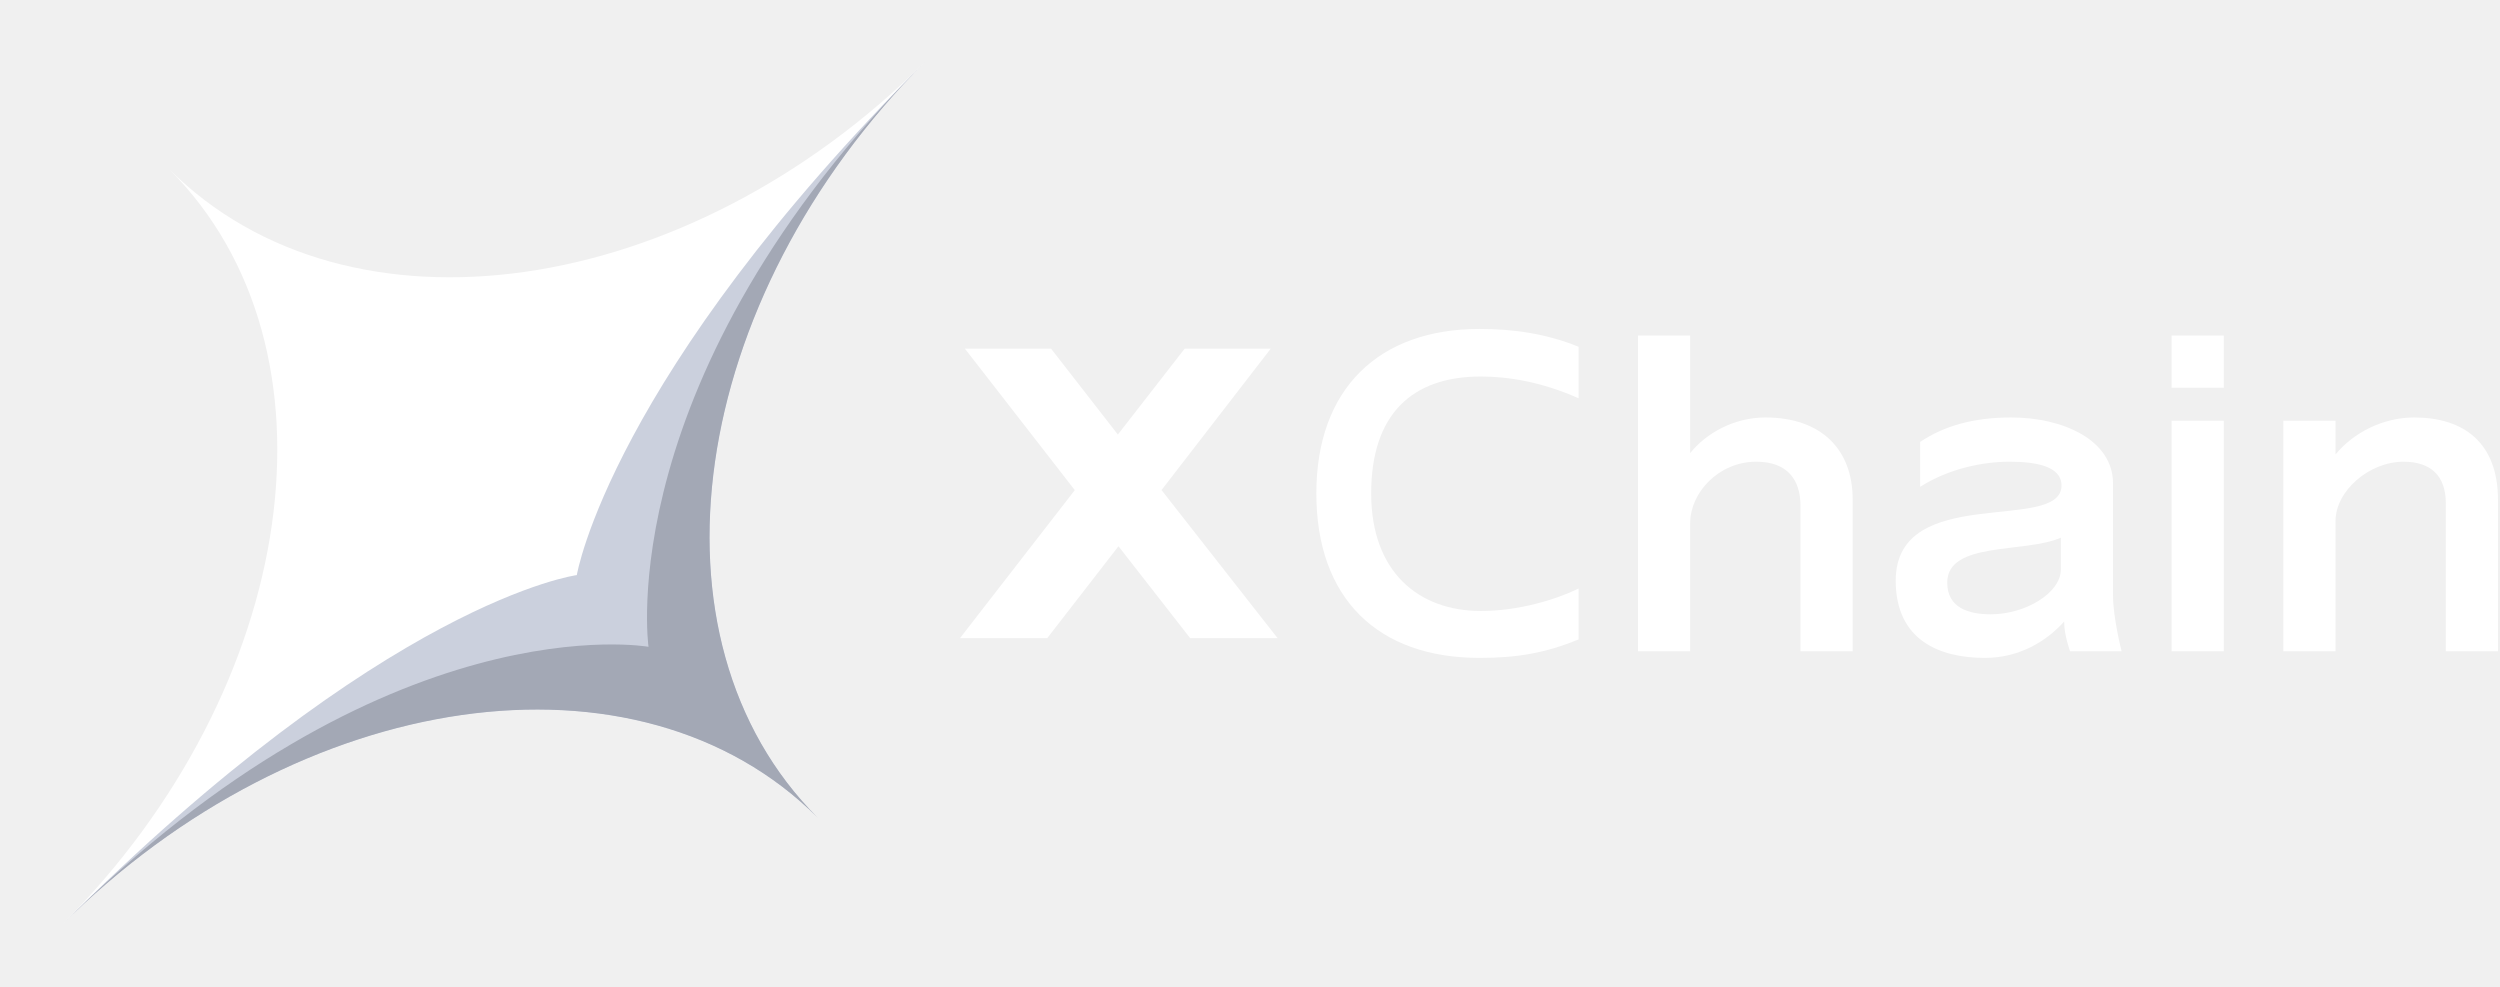
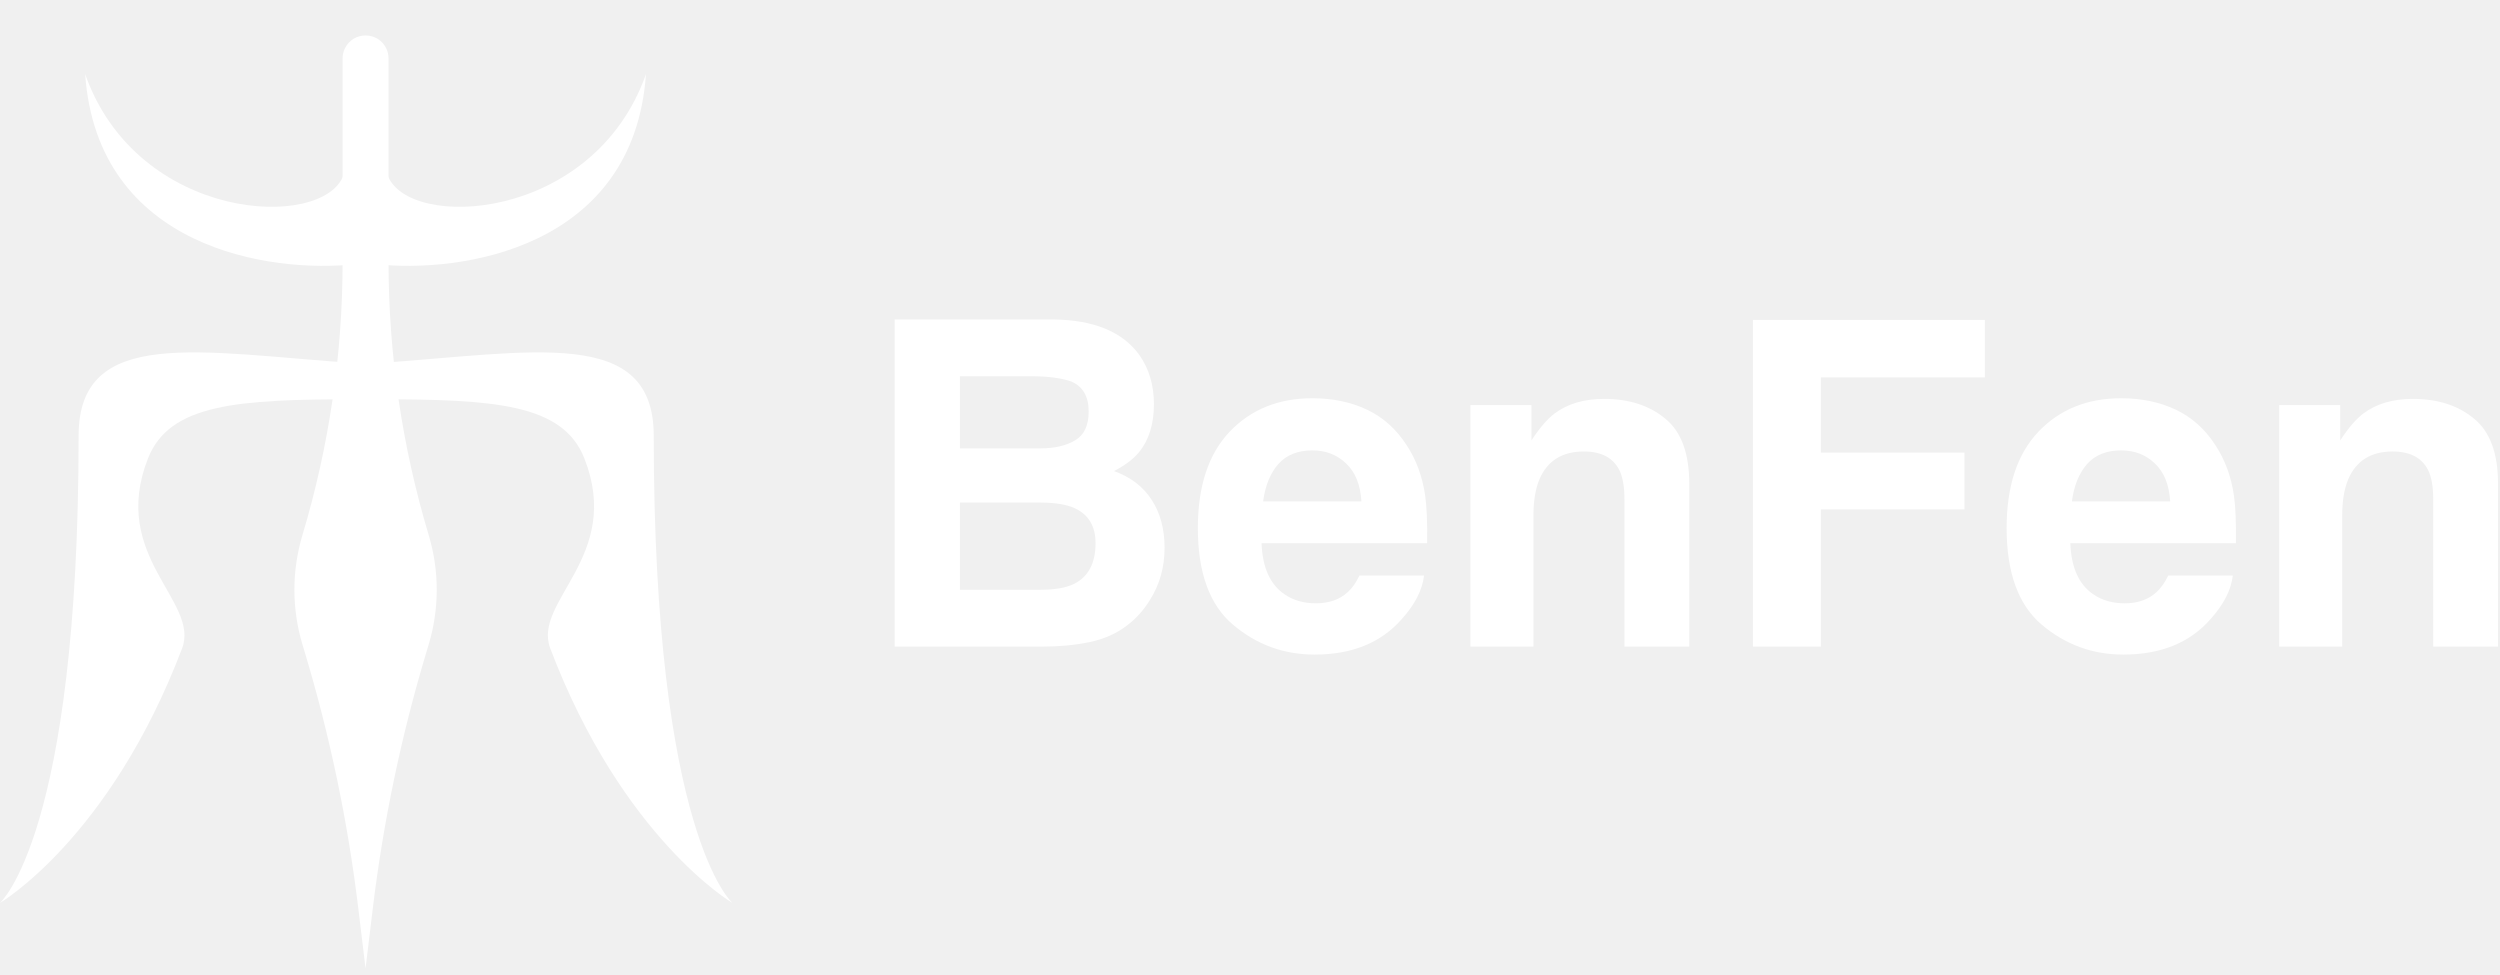
- <svg xmlns="http://www.w3.org/2000/svg" width="76" height="30" viewBox="0 0 76 30" fill="none">
-   <g clip-path="url(#clip0_728_574)">
-     <path d="M28.143 1.857C20.884 9.116 10.587 10.587 5.143 5.143C10.587 10.587 9.116 20.884 1.857 28.143C9.116 20.884 19.413 19.413 24.857 24.857C19.413 19.413 20.884 9.116 28.143 1.857Z" fill="white" />
-     <path d="M28.143 1.857C18.536 11.464 17.535 17.483 17.535 17.483C17.535 17.483 11.766 18.234 1.857 28.143C9.116 20.884 19.413 19.413 24.857 24.857C19.413 19.413 20.884 9.116 28.143 1.857Z" fill="#CBD0DD" />
-     <path d="M28.143 1.857C18.536 11.464 19.715 19.663 19.715 19.663C19.715 19.663 11.766 18.234 1.857 28.143C9.116 20.884 19.413 19.413 24.857 24.857C19.413 19.413 20.884 9.116 28.143 1.857Z" fill="#A3A8B5" />
-   </g>
-   <path d="M38.017 19.2H38.428L38.174 18.877L35.057 14.899L37.974 11.122L38.223 10.8H37.816H36.209H36.111L36.051 10.877L33.983 13.536L31.915 10.877L31.855 10.8H31.757H30.151H29.742L29.993 11.123L32.927 14.9L29.842 18.877L29.592 19.2H30H31.64H31.738L31.798 19.122L34.001 16.28L36.219 19.123L36.279 19.2H36.377H38.017Z" fill="white" stroke="white" stroke-width="0.4" />
-   <path d="M47.989 17.892V19.438C46.965 19.859 46.101 20 44.977 20C41.884 20 40.017 18.193 40.017 15C40.017 11.807 41.925 10 44.977 10C46.001 10 47.005 10.141 47.989 10.542V12.108C46.864 11.606 45.84 11.446 45.017 11.446C42.928 11.446 41.684 12.59 41.684 15C41.684 17.41 43.149 18.574 45.017 18.574C46.161 18.574 47.286 18.233 47.989 17.892Z" fill="white" />
-   <path d="M56.321 19.799H54.735V15.382C54.735 14.578 54.333 14.036 53.389 14.036C52.245 14.036 51.381 14.98 51.381 15.904V19.799H49.795V10.201H51.381V13.775C51.863 13.173 52.707 12.691 53.67 12.691C55.357 12.691 56.321 13.655 56.321 15.181V19.799Z" fill="white" />
-   <path d="M64.497 19.799H62.931C62.931 19.799 62.75 19.317 62.75 18.896C62.208 19.498 61.385 20 60.34 20C58.955 20 57.63 19.458 57.63 17.651C57.63 14.659 62.67 16.225 62.67 14.759C62.67 14.177 61.907 14.036 61.083 14.036C60.3 14.036 59.256 14.237 58.373 14.799V13.434C59.095 12.952 59.979 12.691 61.144 12.691C62.71 12.691 64.236 13.373 64.236 14.699V18.112C64.236 18.775 64.497 19.799 64.497 19.799ZM62.65 17.309V16.345C61.565 16.827 59.196 16.446 59.196 17.711C59.196 18.474 59.838 18.675 60.521 18.675C61.565 18.675 62.65 18.032 62.65 17.309Z" fill="white" />
-   <path d="M67.603 11.787H66.016V10.201H67.603V11.787ZM67.603 19.799H66.016V12.791H67.603V19.799Z" fill="white" />
-   <path d="M75.939 19.799H74.353V15.301C74.353 14.458 73.891 14.036 73.068 14.036C72.024 14.036 71 14.92 71 15.843V19.799H69.413V12.791H71V13.815C71.542 13.153 72.445 12.691 73.389 12.691C74.895 12.691 75.939 13.454 75.939 15.201V19.799Z" fill="white" />
-   <defs>
-     <clipPath id="clip0_728_574">
-       <rect width="30" height="30" fill="white" />
-     </clipPath>
-   </defs>
+ <svg xmlns="http://www.w3.org/2000/svg" width="77" height="30" viewBox="0 0 77 30" fill="none">
+   <path d="M10.584 5.386C9.972 7.111 4.237 6.857 2.623 2.284C3 7.664 8.34 8.427 10.963 8.135C10.963 7.866 10.584 5.762 10.584 5.386Z" fill="white" />
+   <path d="M10.962 12.298V11.187C6.143 10.857 2.421 10.03 2.421 13.422C2.421 25.703 0 27.809 0 27.809C0 27.809 3.382 25.828 5.608 19.971C6.163 18.512 3.365 17.144 4.559 14.117C5.222 12.435 7.323 12.298 10.962 12.298Z" fill="white" />
+   <path d="M11.935 5.386C12.547 7.111 18.282 6.857 19.896 2.284C19.519 7.664 14.18 8.427 11.557 8.135C11.557 7.866 11.935 5.762 11.935 5.386Z" fill="white" />
+   <path d="M11.594 12.298V11.187C16.413 10.857 20.135 10.03 20.135 13.422C20.135 25.703 22.556 27.809 22.556 27.809C22.556 27.809 19.175 25.828 16.948 19.971C16.393 18.512 19.192 17.144 17.998 14.117C17.335 12.435 15.233 12.298 11.594 12.298Z" fill="white" />
+   <path d="M10.552 1.8C10.552 1.693 10.576 1.588 10.622 1.492C10.88 0.959 11.639 0.959 11.897 1.492C11.943 1.588 11.967 1.693 11.967 1.8V8.063C11.967 10.914 12.384 13.75 13.204 16.481C13.534 17.579 13.534 18.75 13.204 19.849L13.13 20.096C12.356 22.672 11.805 25.31 11.482 27.98L11.259 29.828L11.036 27.98C10.714 25.31 10.163 22.672 9.389 20.096L9.315 19.849C8.985 18.75 8.985 17.579 9.315 16.481C10.135 13.75 10.552 10.914 10.552 8.063V1.8Z" fill="white" />
+   <path d="M32.123 19.915H27.556V9.839H32.451C33.686 9.857 34.561 10.215 35.076 10.912C35.386 11.341 35.541 11.853 35.541 12.45C35.541 13.065 35.386 13.56 35.076 13.934C34.903 14.143 34.647 14.335 34.31 14.508C34.825 14.695 35.212 14.991 35.472 15.396C35.736 15.802 35.869 16.294 35.869 16.873C35.869 17.47 35.718 18.006 35.417 18.48C35.226 18.794 34.987 19.058 34.7 19.273C34.376 19.519 33.993 19.687 33.551 19.778C33.114 19.869 32.638 19.915 32.123 19.915ZM32.075 15.479H29.566V18.165H32.041C32.483 18.165 32.827 18.106 33.073 17.987C33.519 17.769 33.743 17.349 33.743 16.73C33.743 16.205 33.526 15.845 33.093 15.649C32.852 15.54 32.512 15.483 32.075 15.479ZM33.121 13.558C33.394 13.394 33.531 13.1 33.531 12.676C33.531 12.206 33.349 11.896 32.984 11.746C32.669 11.641 32.268 11.589 31.781 11.589H29.566V13.81H32.041C32.483 13.81 32.843 13.726 33.121 13.558Z" fill="white" />
+   <path d="M43.86 17.727C43.81 18.17 43.58 18.619 43.169 19.074C42.531 19.799 41.638 20.161 40.49 20.161C39.542 20.161 38.706 19.856 37.981 19.245C37.256 18.634 36.894 17.641 36.894 16.265C36.894 14.975 37.22 13.986 37.872 13.298C38.528 12.61 39.378 12.266 40.421 12.266C41.041 12.266 41.599 12.382 42.096 12.614C42.593 12.847 43.003 13.213 43.327 13.715C43.618 14.157 43.807 14.67 43.894 15.253C43.944 15.595 43.965 16.087 43.956 16.73H38.856C38.883 17.477 39.118 18.001 39.56 18.302C39.829 18.489 40.153 18.582 40.531 18.582C40.932 18.582 41.258 18.468 41.508 18.24C41.645 18.117 41.766 17.946 41.871 17.727H43.86ZM41.932 15.444C41.9 14.929 41.743 14.54 41.46 14.275C41.182 14.007 40.836 13.872 40.421 13.872C39.97 13.872 39.619 14.013 39.369 14.296C39.123 14.579 38.968 14.961 38.904 15.444H41.932Z" fill="white" />
+   <path d="M48.782 13.906C48.121 13.906 47.667 14.187 47.421 14.747C47.294 15.043 47.23 15.421 47.23 15.882V19.915H45.289V12.477H47.169V13.565C47.419 13.182 47.656 12.906 47.879 12.737C48.28 12.437 48.789 12.286 49.404 12.286C50.174 12.286 50.803 12.489 51.291 12.895C51.783 13.296 52.029 13.963 52.029 14.898V19.915H50.033V15.383C50.033 14.991 49.98 14.69 49.876 14.48C49.684 14.098 49.319 13.906 48.782 13.906Z" fill="white" />
+   <path d="M61.134 11.623H56.083V13.94H60.505V15.69H56.083V19.915H53.991V9.853H61.134V11.623Z" fill="white" />
+   <path d="M68.77 17.727C68.72 18.17 68.49 18.619 68.08 19.074C67.442 19.799 66.548 20.161 65.4 20.161C64.452 20.161 63.616 19.856 62.891 19.245C62.166 18.634 61.804 17.641 61.804 16.265C61.804 14.975 62.13 13.986 62.782 13.298C63.438 12.61 64.288 12.266 65.332 12.266C65.951 12.266 66.51 12.382 67.006 12.614C67.503 12.847 67.913 13.213 68.237 13.715C68.528 14.157 68.718 14.67 68.804 15.253C68.854 15.595 68.875 16.087 68.866 16.73H63.766C63.794 17.477 64.028 18.001 64.47 18.302C64.739 18.489 65.063 18.582 65.441 18.582C65.842 18.582 66.168 18.468 66.418 18.24C66.555 18.117 66.676 17.946 66.781 17.727H68.77ZM66.842 15.444C66.81 14.929 66.653 14.54 66.371 14.275C66.093 14.007 65.746 13.872 65.332 13.872C64.88 13.872 64.529 14.013 64.279 14.296C64.033 14.579 63.878 14.961 63.814 15.444H66.842Z" fill="white" />
+   <path d="M73.692 13.906C73.031 13.906 72.578 14.187 72.332 14.747C72.204 15.043 72.14 15.421 72.14 15.882V19.915H70.199V12.477H72.079V13.565C72.329 13.182 72.566 12.906 72.79 12.737C73.191 12.437 73.699 12.286 74.314 12.286C75.084 12.286 75.713 12.489 76.201 12.895C76.693 13.296 76.939 13.963 76.939 14.898V19.915H74.943V15.383C74.943 14.991 74.891 14.69 74.786 14.48C74.594 14.098 74.23 13.906 73.692 13.906Z" fill="white" />
</svg>
